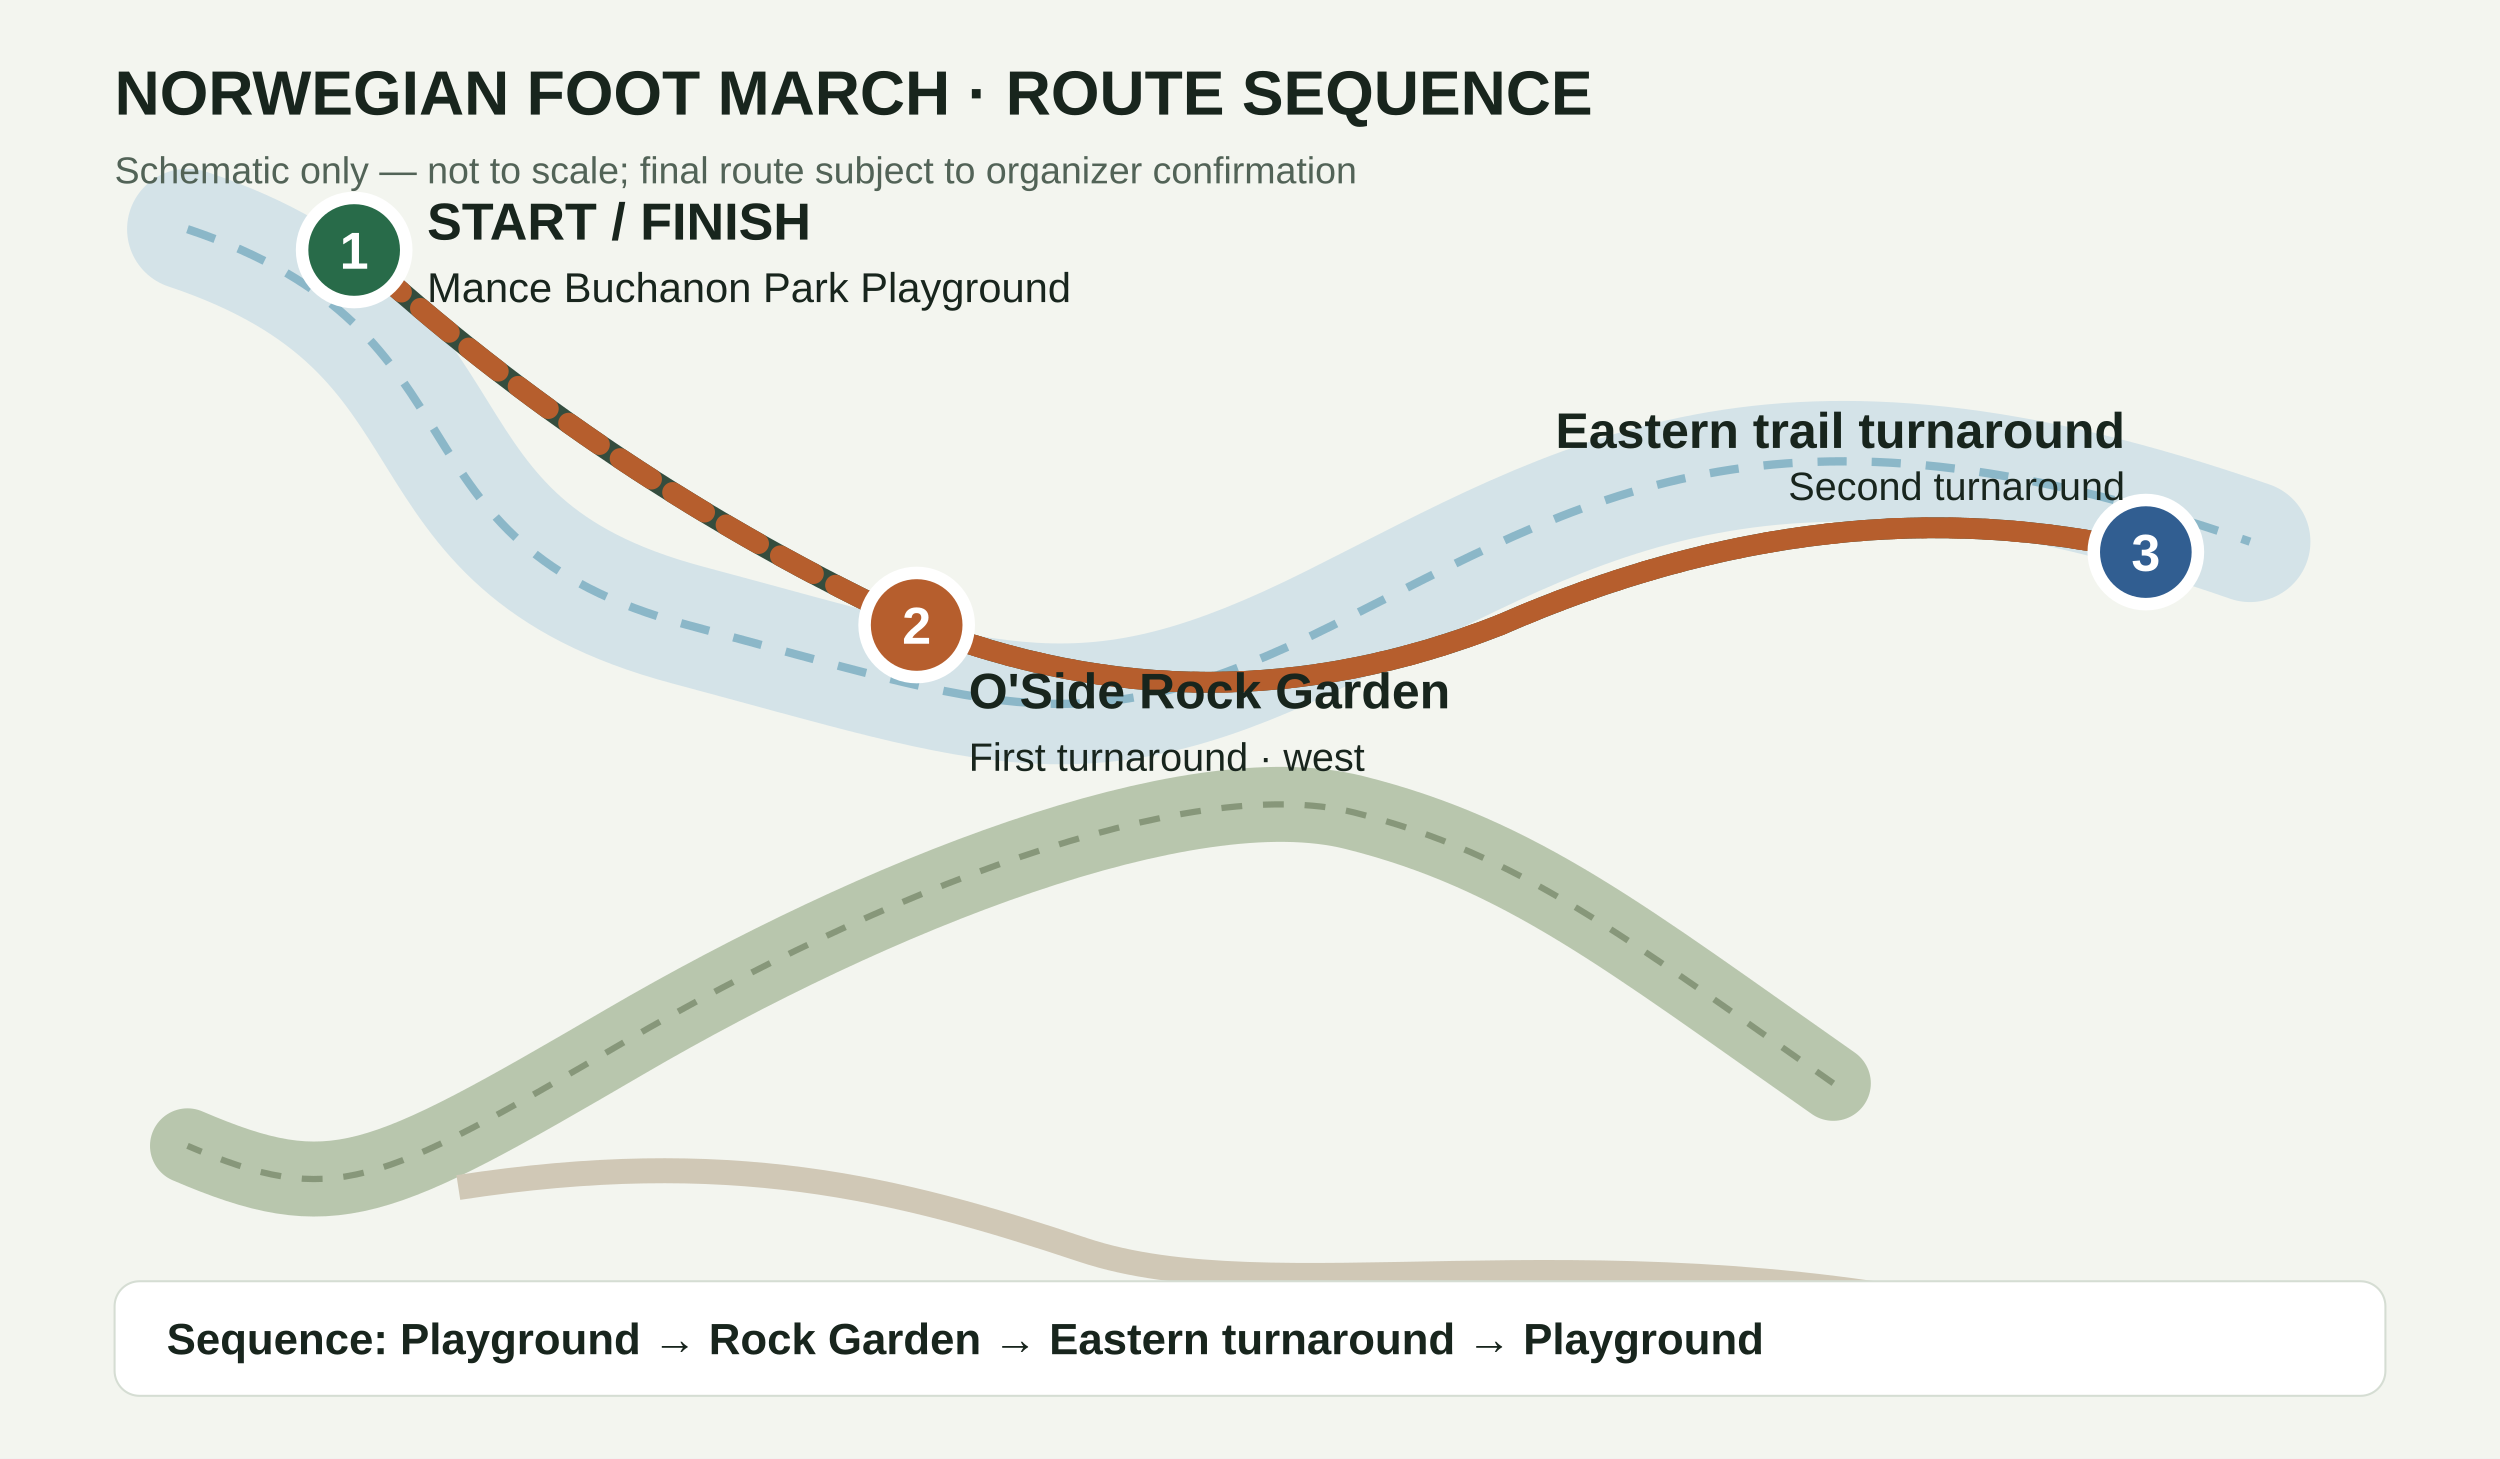
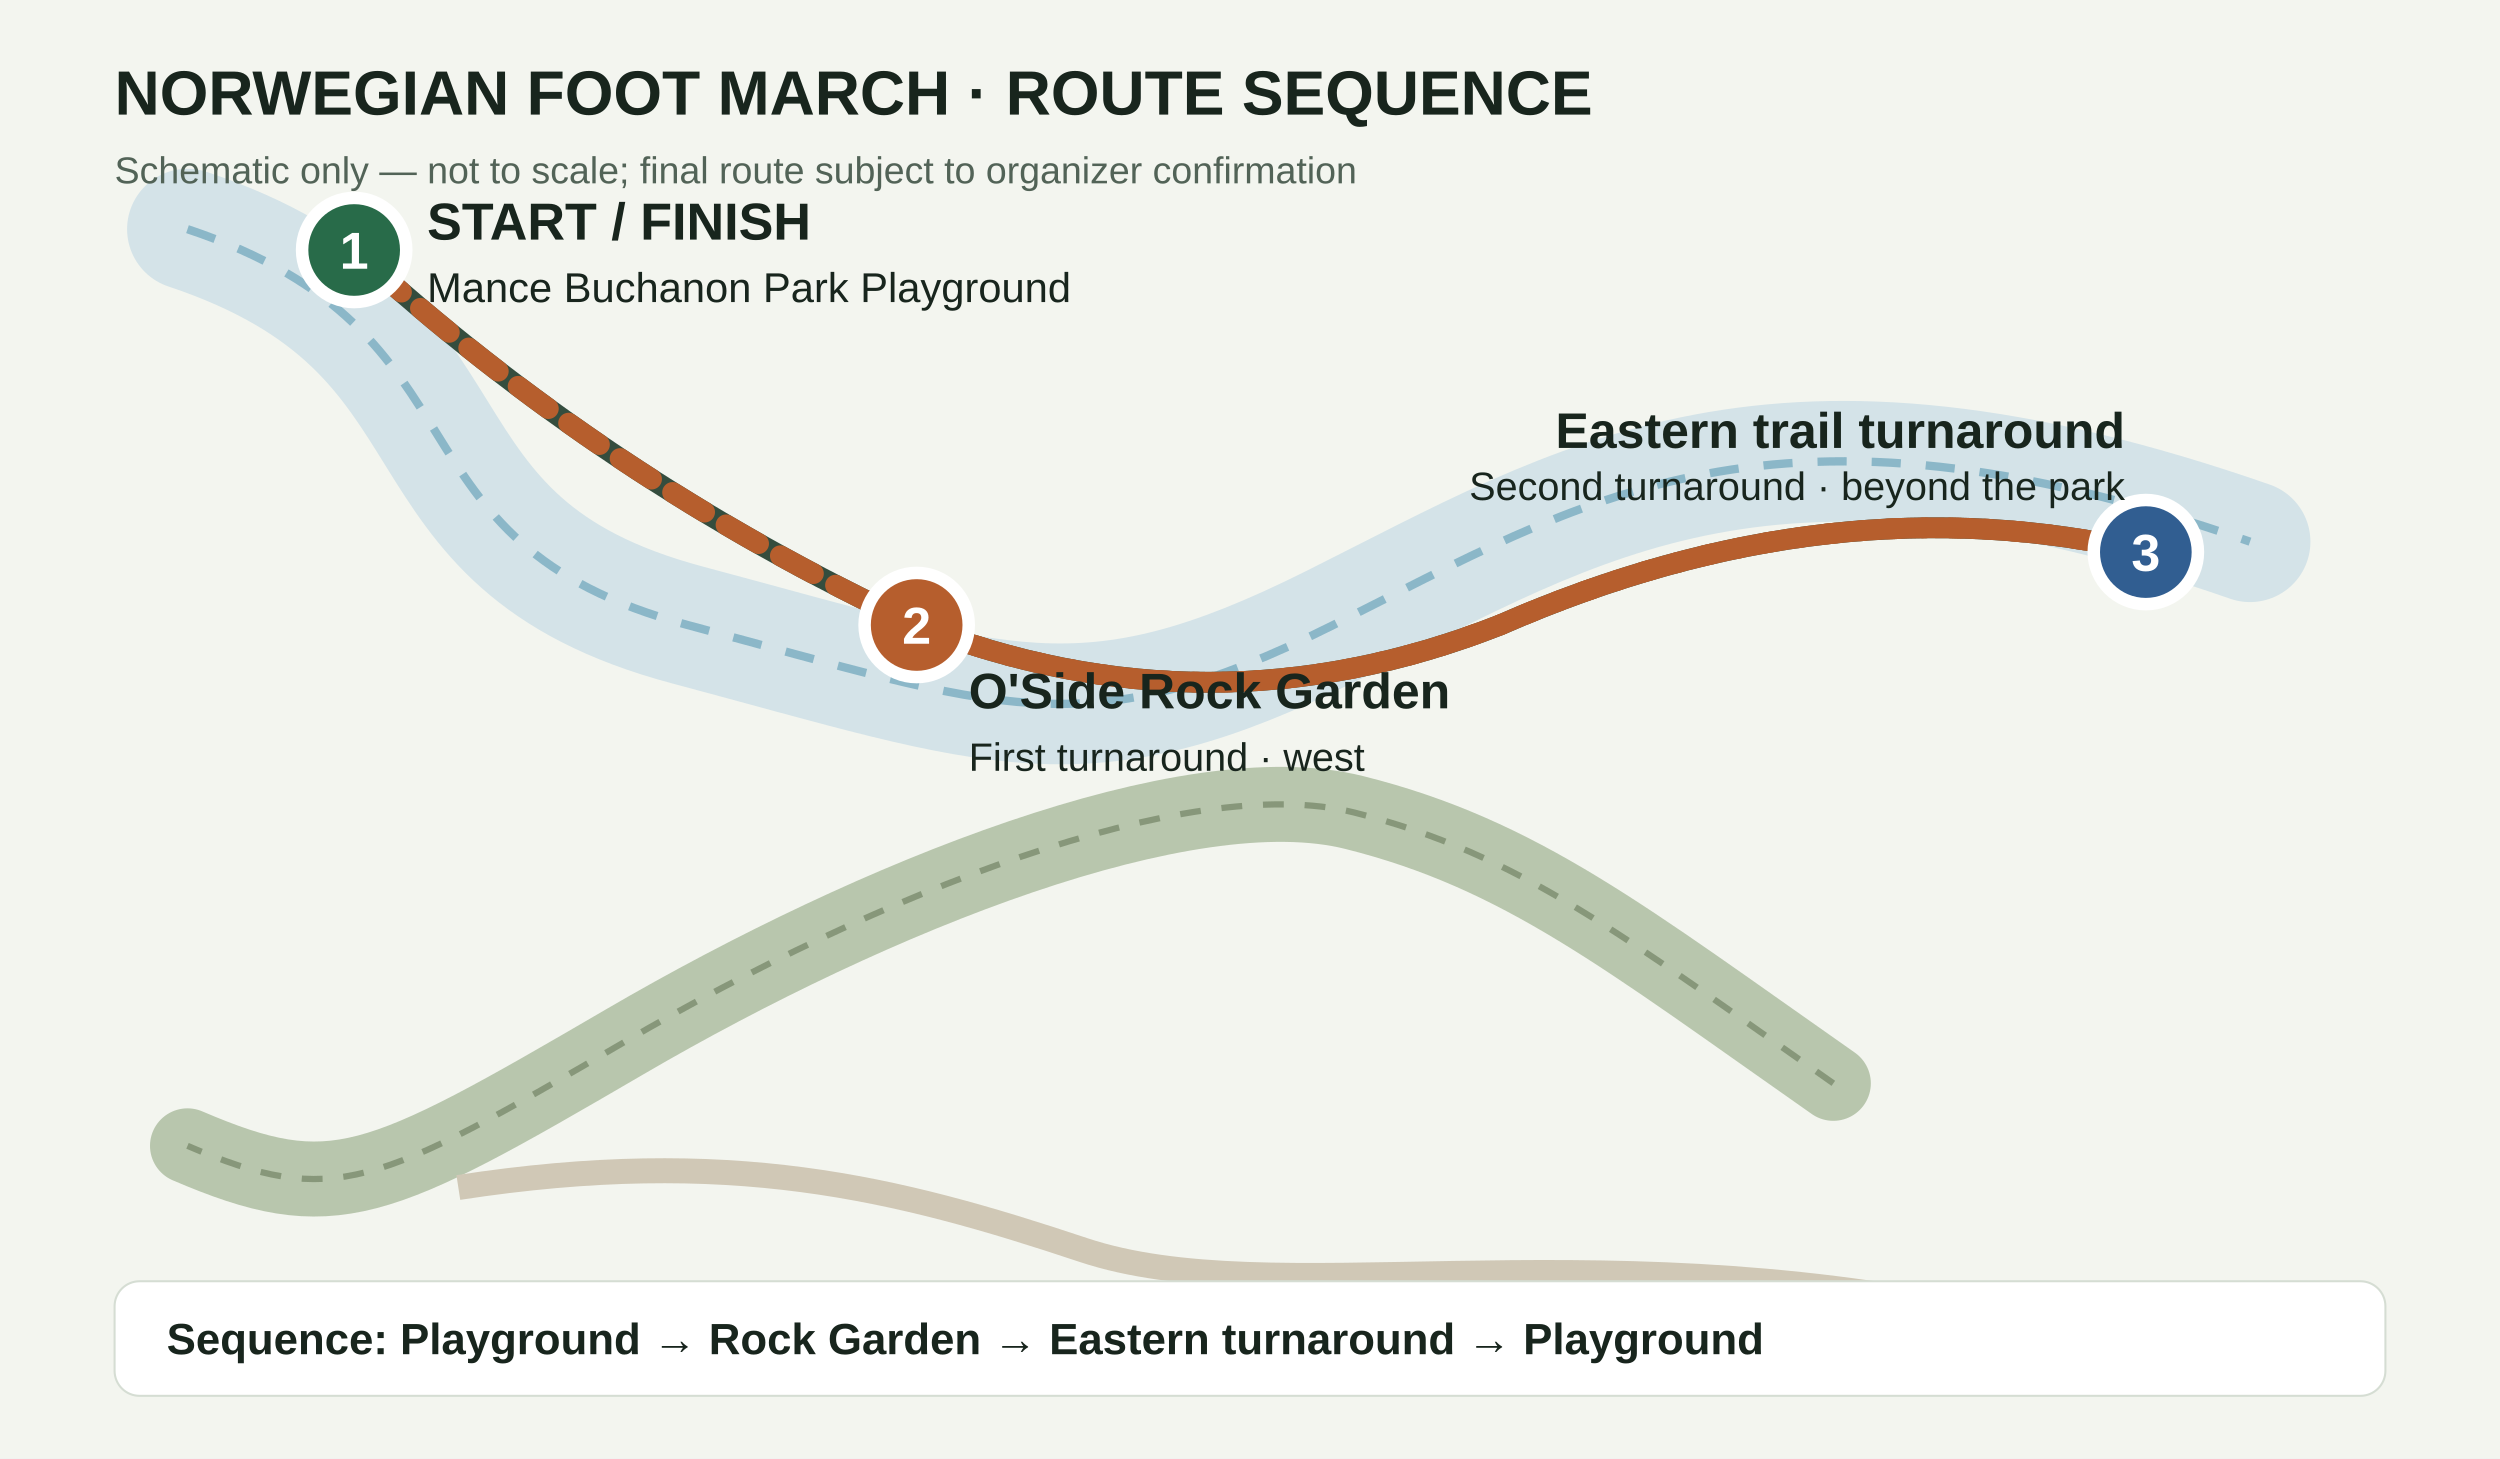
<svg xmlns="http://www.w3.org/2000/svg" viewBox="0 0 1200 700" role="img" aria-labelledby="title desc">
  <rect width="1200" height="700" fill="#f3f5ef" />
  <path d="M90 110 C240 160 180 260 330 300 S520 360 640 300 S850 180 1080 260" fill="none" stroke="#d4e3e8" stroke-width="58" stroke-linecap="round" />
  <path d="M90 110 C240 160 180 260 330 300 S520 360 640 300 S850 180 1080 260" fill="none" stroke="#8bb7c8" stroke-width="4" stroke-dasharray="14 12" />
  <path d="M880 520 C780 450 730 410 650 390 S420 430 300 500 S160 580 90 550" fill="none" stroke="#b8c6ad" stroke-width="36" stroke-linecap="round" />
  <path d="M880 520 C780 450 730 410 650 390 S420 430 300 500 S160 580 90 550" fill="none" stroke="#87977a" stroke-width="3" stroke-dasharray="10 10" />
  <path d="M220 570 C350 550 430 570 520 600 S760 590 950 630" fill="none" stroke="#d0c8b6" stroke-width="12" />
  <path d="M170 120 Q290 230 440 300 Q580 355 720 300 Q880 230 1030 265" fill="none" stroke="#344d3e" stroke-width="10" stroke-linecap="round" stroke-dasharray="1 0" />
  <path d="M1030 265 Q880 230 720 300 Q580 355 440 300 Q290 230 170 120" fill="none" stroke="#b65e2d" stroke-width="10" stroke-linecap="round" stroke-dasharray="18 12" />
  <path d="M440 300 Q580 355 720 300 Q880 230 1030 265" fill="none" stroke="#b65e2d" stroke-width="10" stroke-linecap="round" stroke-dasharray="18 12" />
  <g font-family="Arial, Helvetica, sans-serif" fill="#18251d">
    <text x="55" y="55" font-size="30" font-weight="700">NORWEGIAN FOOT MARCH · ROUTE SEQUENCE</text>
    <text x="55" y="88" font-size="18" fill="#526357">Schematic only — not to scale; final route subject to organizer confirmation</text>
    <circle cx="170" cy="120" r="25" fill="#286b49" stroke="#fff" stroke-width="6" />
    <text x="170" y="129" text-anchor="middle" font-size="25" font-weight="700" fill="#fff">1</text>
    <text x="205" y="115" font-size="25" font-weight="700">START / FINISH</text>
    <text x="205" y="145" font-size="20">Mance Buchanon Park Playground</text>
    <circle cx="440" cy="300" r="25" fill="#b65e2d" stroke="#fff" stroke-width="6" />
    <text x="440" y="309" text-anchor="middle" font-size="25" font-weight="700" fill="#fff">2</text>
    <text x="465" y="340" font-size="24" font-weight="700">O'Side Rock Garden</text>
    <text x="465" y="370" font-size="19">First turnaround · west</text>
    <circle cx="1030" cy="265" r="25" fill="#315e91" stroke="#fff" stroke-width="6" />
    <text x="1030" y="274" text-anchor="middle" font-size="25" font-weight="700" fill="#fff">3</text>
    <text x="1020" y="215" text-anchor="end" font-size="24" font-weight="700">Eastern trail turnaround</text>
-     <text x="1020" y="240" text-anchor="end" font-size="19">Second turnaround</text>
+     <text x="1020" y="240" text-anchor="end" font-size="19">Second turnaround · beyond the park</text>
    <rect x="55" y="615" width="1090" height="55" rx="12" fill="#fff" stroke="#d5ddd3" />
    <text x="80" y="650" font-size="21" font-weight="700">Sequence: Playground → Rock Garden → Eastern turnaround → Playground</text>
  </g>
</svg>
